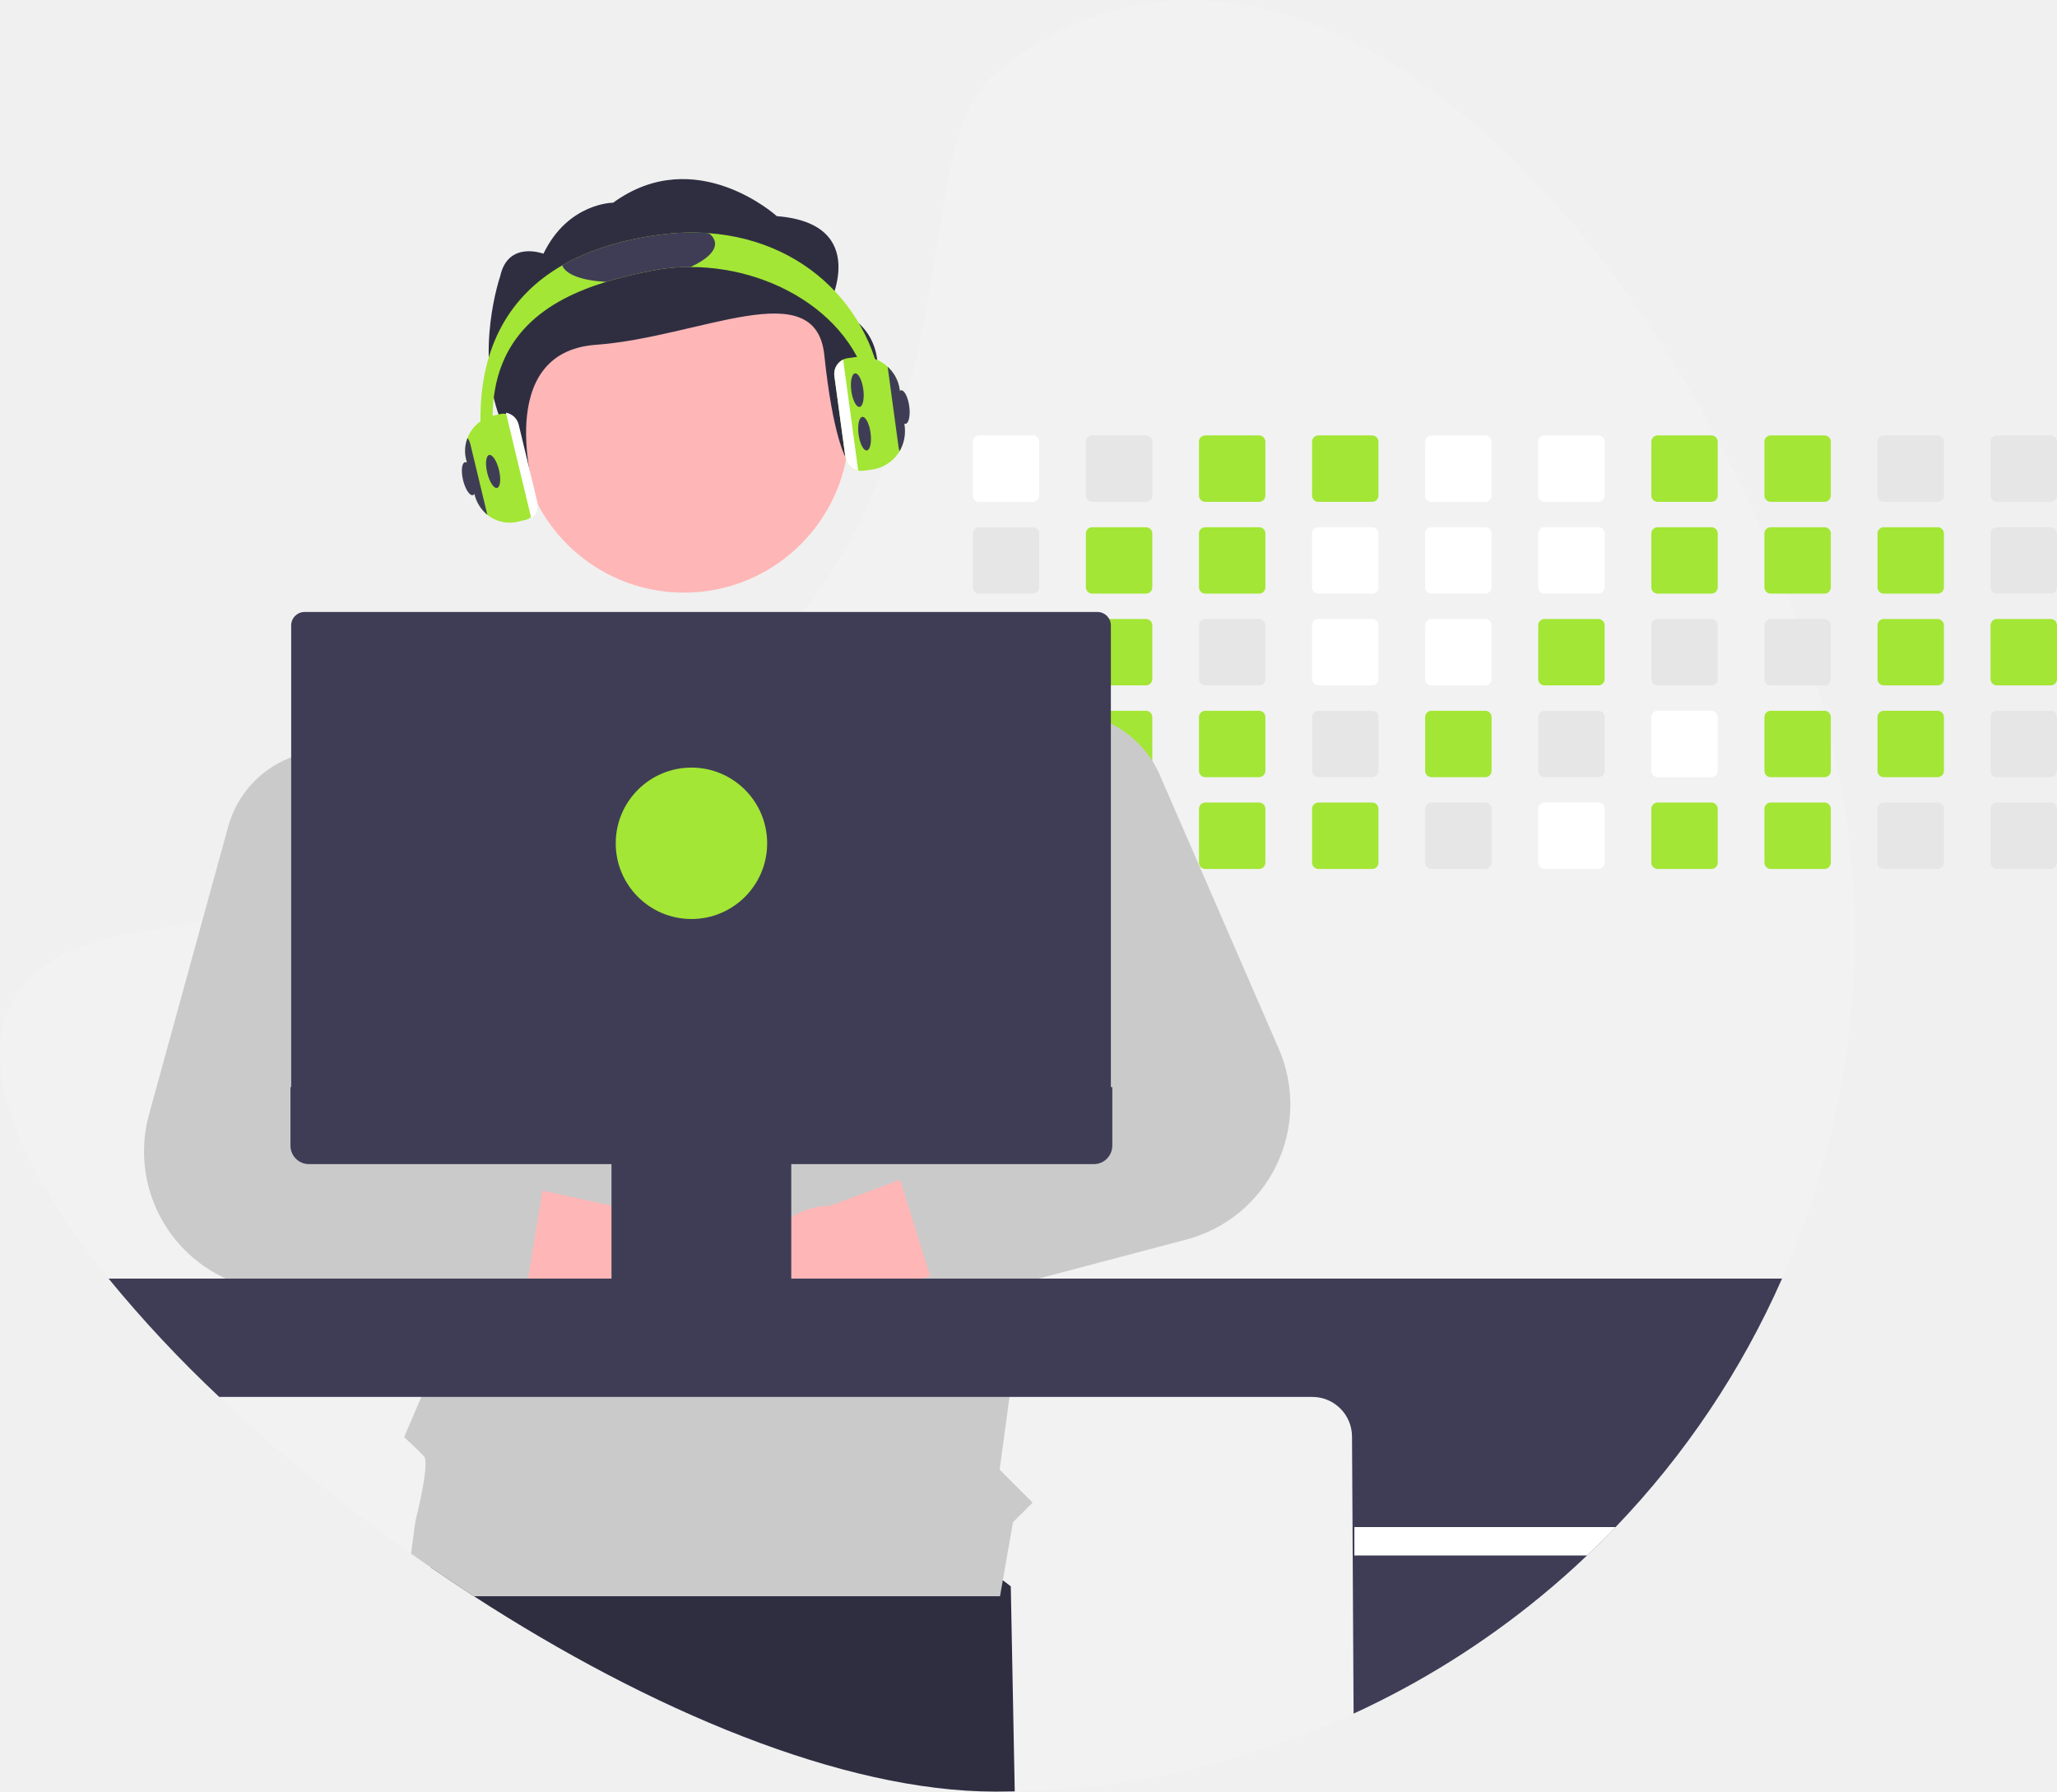
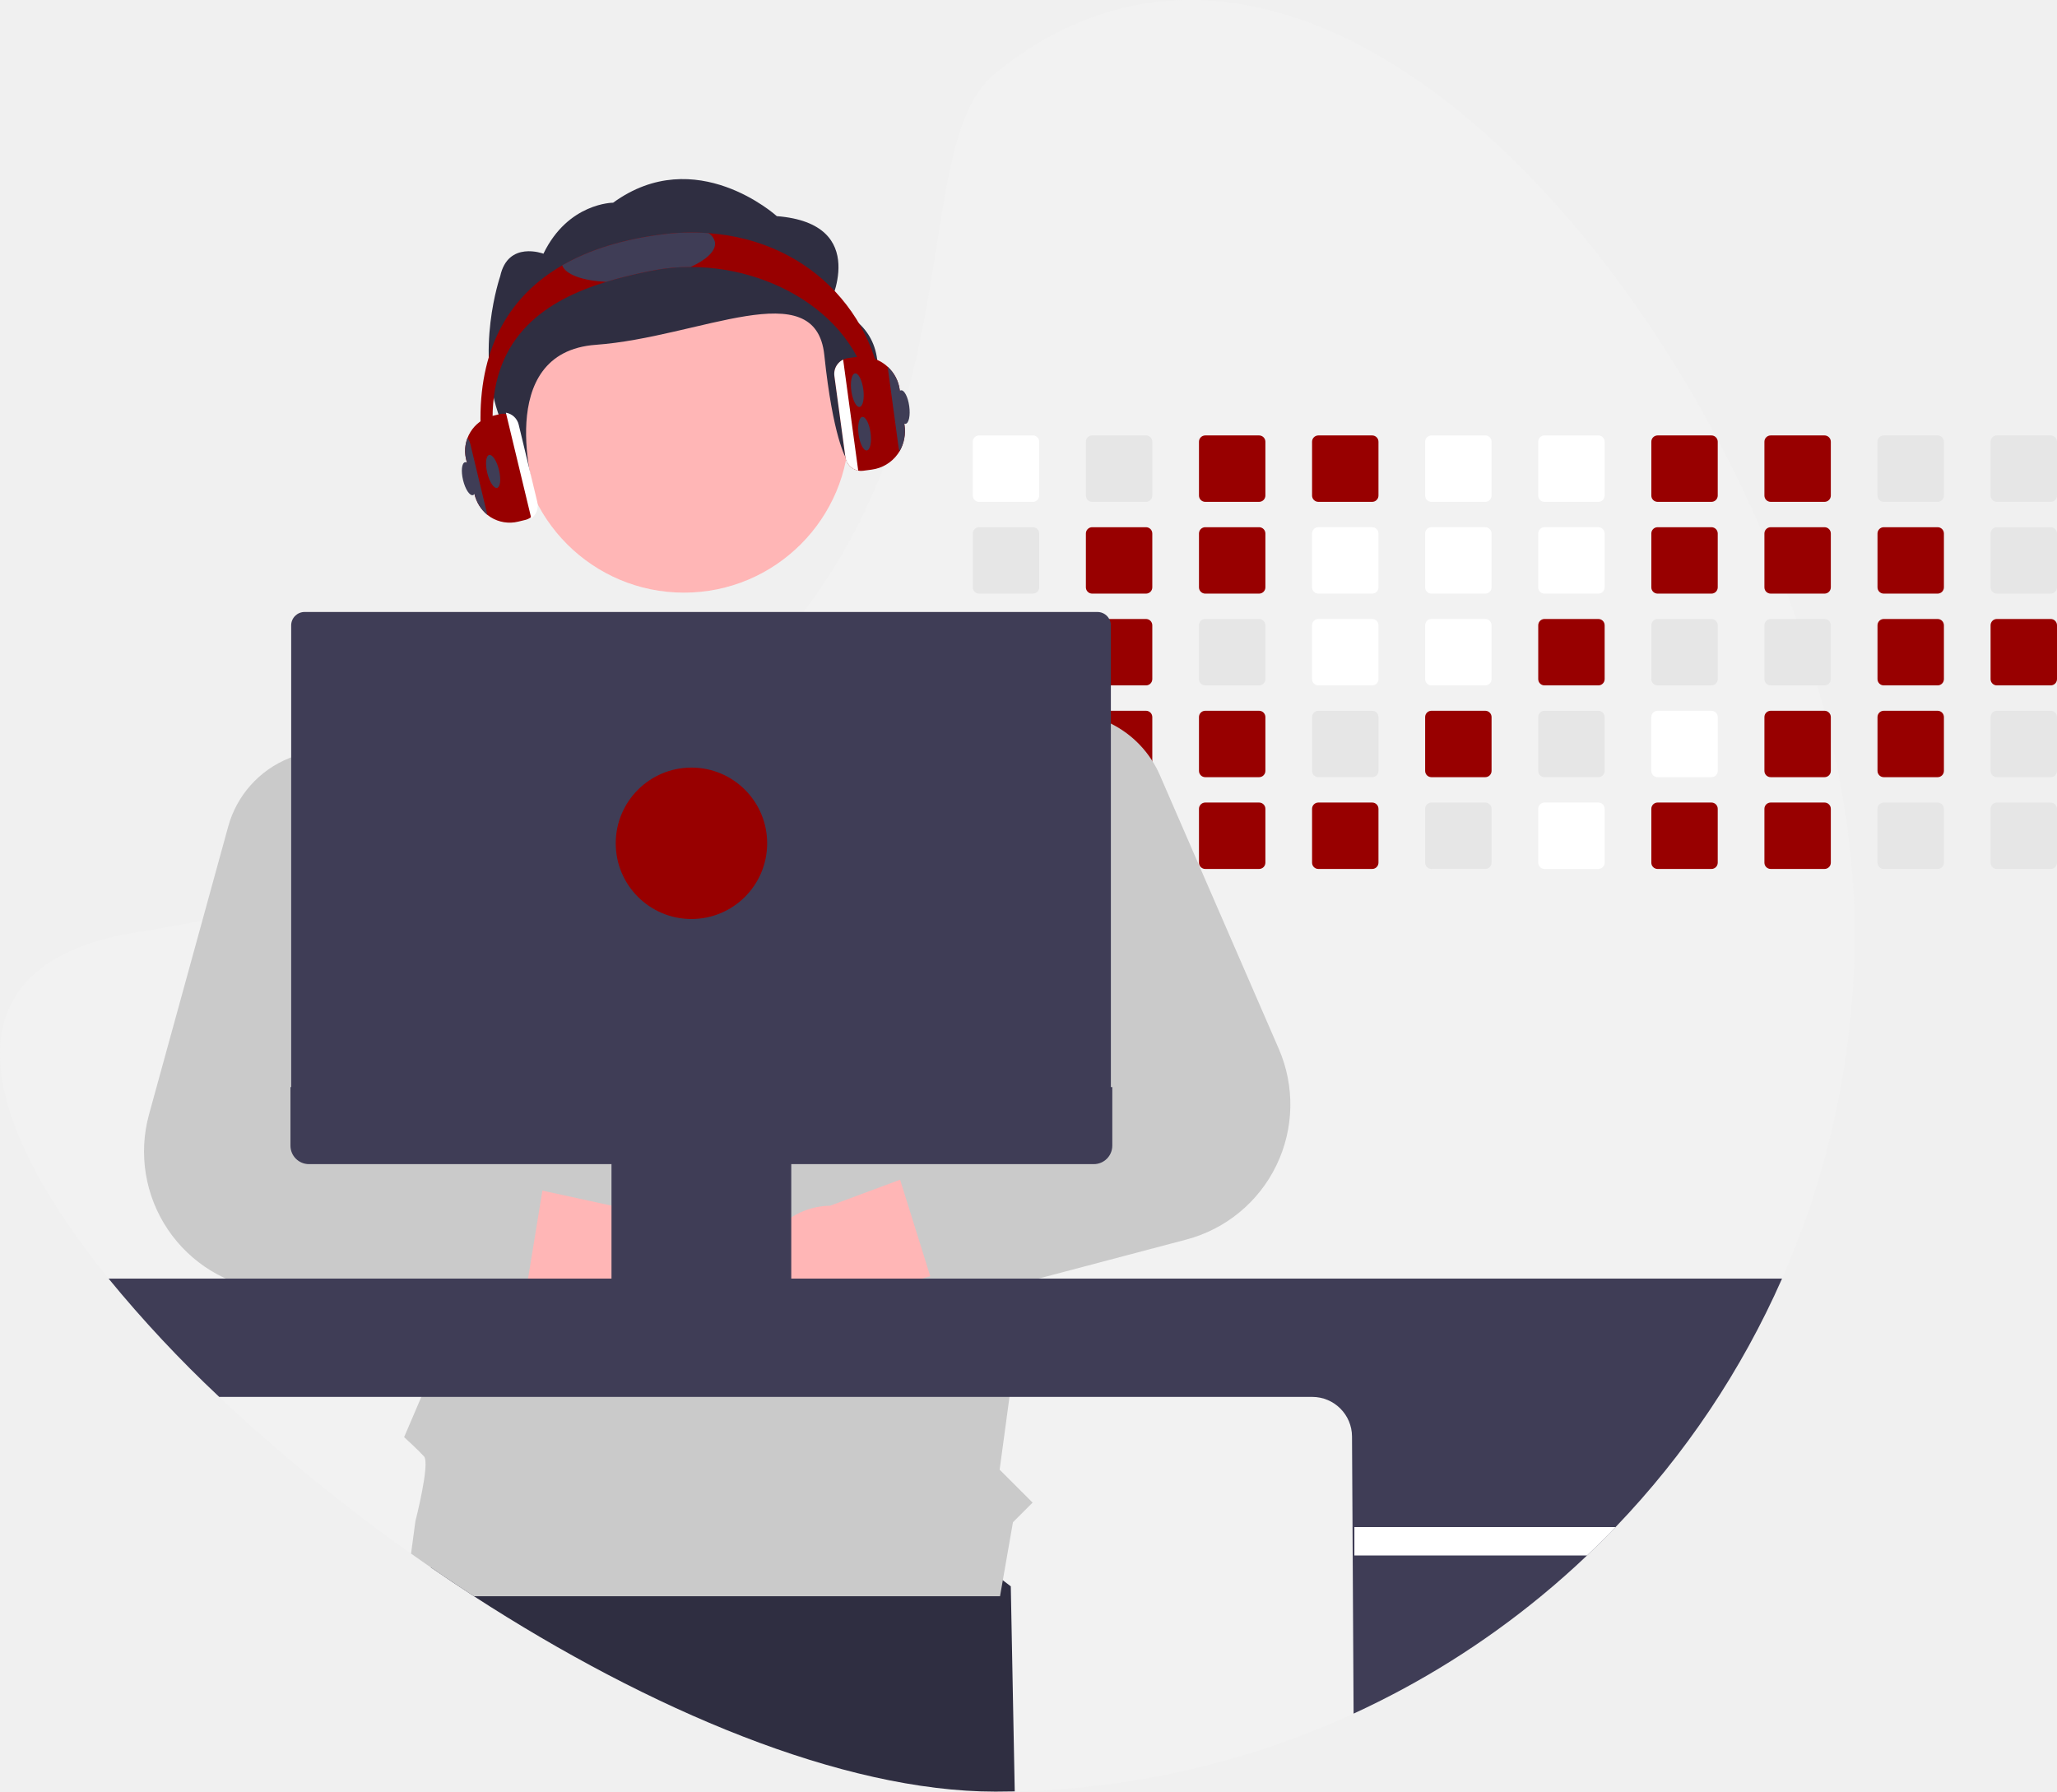
<svg xmlns="http://www.w3.org/2000/svg" id="f1b25b43-9e03-45b3-af71-047f5bd7d8f3" data-name="Layer 1" width="850.538" height="740.83" viewBox="0 0 850.538 740.83">
  <path d="M941.609,465.125a354.21,354.21,0,0,1-98.85,245.9q-5.745,6.015-11.8,11.74-9.225,8.775-19.07,16.87a353.934,353.934,0,0,1-217.58,80.69q-3.975.09-7.98.09c-63.43,0-143.21-33.88-215.61-80.78q-8.985-5.82-17.81-11.91-4.125-2.82-8.21-5.72a730.43,730.43,0,0,1-79.32-64.8,514.116,514.116,0,0,1-45.75-48.92c-55.63-68.62-67.9-130.45,11.41-143.16q14.085-2.25,27.34-4.81,19.2-3.69,36.75-7.97,23.64-5.745,44.42-12.46,6.99-2.25,13.66-4.59c65.74-23.09,109.74-53.2,139.69-85.87q7.62-8.295,14.05-16.79a236.055,236.055,0,0,0,17.83-27.12,254.898,254.898,0,0,0,18.41-41.05l.27-.78c23.83-68.74,16.58-132.5,42.87-153.84,112.38-91.23,252.29,38.69,317.96,191.9q4.965,11.58,9.34,23.3,1.965,5.235,3.79,10.49,4.8,13.695,8.71,27.46,1.5,5.25,2.86,10.49c.97,3.77,1.9,7.53,2.76,11.29C938.139,412.305,941.609,439.455,941.609,465.125Z" transform="translate(-174.731 -79.58524)" fill="#f2f2f2" />
  <path d="M594.309,820.325q-3.975.09-7.98.09c-63.43,0-143.21-33.88-215.61-80.78q-8.985-5.82-17.81-11.91l5.16-31.4,156.21-20.74,78.4,59.95Z" transform="translate(-174.731 -79.58524)" fill="#2f2e41" />
  <path d="M601.829,259.635h-22.26a2.601,2.601,0,0,0-2.6,2.6v22.27a2.593,2.593,0,0,0,2.6,2.59h22.26a2.599,2.599,0,0,0,2.6-2.59v-22.27A2.608,2.608,0,0,0,601.829,259.635Z" transform="translate(-174.731 -79.58524)" fill="#fff" />
  <path d="M601.829,297.585h-22.26a2.601,2.601,0,0,0-2.6,2.6v22.27a2.593,2.593,0,0,0,2.6,2.59h22.26a2.599,2.599,0,0,0,2.6-2.59v-22.27A2.608,2.608,0,0,0,601.829,297.585Z" transform="translate(-174.731 -79.58524)" fill="#e6e6e6" />
  <path d="M601.829,335.535h-22.26a2.601,2.601,0,0,0-2.6,2.6v22.26a2.595,2.595,0,0,0,2.6,2.6h22.26a2.601,2.601,0,0,0,2.6-2.6v-22.26A2.608,2.608,0,0,0,601.829,335.535Z" transform="translate(-174.731 -79.58524)" fill="#e6e6e6" />
  <path d="M604.389,375.625a2.617,2.617,0,0,0-2.56-2.14h-22.26a2.601,2.601,0,0,0-2.6,2.6v22.26a2.595,2.595,0,0,0,2.6,2.6h22.26a2.601,2.601,0,0,0,2.6-2.6v-22.26A2.313,2.313,0,0,0,604.389,375.625Z" transform="translate(-174.731 -79.58524)" fill="#e6e6e6" />
  <path d="M602.839,411.635a2.634,2.634,0,0,0-1.01-.2h-22.26a2.595,2.595,0,0,0-2.6,2.6v22.26a2.588,2.588,0,0,0,2.6,2.6h22.26a2.601,2.601,0,0,0,2.6-2.6v-22.26A2.616,2.616,0,0,0,602.839,411.635Z" transform="translate(-174.731 -79.58524)" fill="#e6e6e6" />
  <path d="M648.589,259.635h-22.26a2.601,2.601,0,0,0-2.6,2.6v22.27a2.593,2.593,0,0,0,2.6,2.59h22.26a2.599,2.599,0,0,0,2.6-2.59v-22.27A2.608,2.608,0,0,0,648.589,259.635Z" transform="translate(-174.731 -79.58524)" fill="#e6e6e6" />
-   <path d="M648.589,297.585h-22.26a2.601,2.601,0,0,0-2.6,2.6v22.27a2.593,2.593,0,0,0,2.6,2.59h22.26a2.599,2.599,0,0,0,2.6-2.59v-22.27A2.608,2.608,0,0,0,648.589,297.585Z" transform="translate(-174.731 -79.58524)" fill="#a3e635" />
-   <path d="M648.589,335.535h-22.26a2.601,2.601,0,0,0-2.6,2.6v22.26a2.595,2.595,0,0,0,2.6,2.6h22.26a2.601,2.601,0,0,0,2.6-2.6v-22.26A2.608,2.608,0,0,0,648.589,335.535Z" transform="translate(-174.731 -79.58524)" fill="#a3e635" />
-   <path d="M648.589,373.485h-22.26a2.593,2.593,0,0,0-2.46,1.78,2.478,2.478,0,0,0-.14.82v22.26a2.595,2.595,0,0,0,2.6,2.6h22.26a2.601,2.601,0,0,0,2.6-2.6v-22.26A2.608,2.608,0,0,0,648.589,373.485Z" transform="translate(-174.731 -79.58524)" fill="#a3e635" />
+   <path d="M648.589,297.585h-22.26a2.601,2.601,0,0,0-2.6,2.6v22.27a2.593,2.593,0,0,0,2.6,2.59h22.26a2.599,2.599,0,0,0,2.6-2.59v-22.27A2.608,2.608,0,0,0,648.589,297.585Z" transform="translate(-174.731 -79.58524)" fill="#980000" />
+   <path d="M648.589,335.535h-22.26a2.601,2.601,0,0,0-2.6,2.6v22.26a2.595,2.595,0,0,0,2.6,2.6h22.26a2.601,2.601,0,0,0,2.6-2.6v-22.26A2.608,2.608,0,0,0,648.589,335.535Z" transform="translate(-174.731 -79.58524)" fill="#980000" />
+   <path d="M648.589,373.485h-22.26a2.593,2.593,0,0,0-2.46,1.78,2.478,2.478,0,0,0-.14.82v22.26a2.595,2.595,0,0,0,2.6,2.6h22.26a2.601,2.601,0,0,0,2.6-2.6v-22.26A2.608,2.608,0,0,0,648.589,373.485Z" transform="translate(-174.731 -79.58524)" fill="#980000" />
  <path d="M648.589,411.435h-22.26a2.595,2.595,0,0,0-2.6,2.6v22.26a2.595,2.595,0,0,0,2.6,2.6h22.26a2.601,2.601,0,0,0,2.6-2.6v-22.26A2.601,2.601,0,0,0,648.589,411.435Z" transform="translate(-174.731 -79.58524)" fill="#e6e6e6" />
-   <path d="M695.349,259.635h-22.26a2.601,2.601,0,0,0-2.6,2.6v22.27a2.593,2.593,0,0,0,2.6,2.59h22.26a2.599,2.599,0,0,0,2.6-2.59v-22.27A2.608,2.608,0,0,0,695.349,259.635Z" transform="translate(-174.731 -79.58524)" fill="#a3e635" />
-   <path d="M695.349,297.585h-22.26a2.601,2.601,0,0,0-2.6,2.6v22.27a2.593,2.593,0,0,0,2.6,2.59h22.26a2.599,2.599,0,0,0,2.6-2.59v-22.27A2.608,2.608,0,0,0,695.349,297.585Z" transform="translate(-174.731 -79.58524)" fill="#a3e635" />
+   <path d="M695.349,259.635h-22.26a2.601,2.601,0,0,0-2.6,2.6v22.27a2.593,2.593,0,0,0,2.6,2.59h22.26a2.599,2.599,0,0,0,2.6-2.59v-22.27A2.608,2.608,0,0,0,695.349,259.635Z" transform="translate(-174.731 -79.58524)" fill="#980000" />
+   <path d="M695.349,297.585h-22.26a2.601,2.601,0,0,0-2.6,2.6v22.27a2.593,2.593,0,0,0,2.6,2.59h22.26a2.599,2.599,0,0,0,2.6-2.59v-22.27A2.608,2.608,0,0,0,695.349,297.585Z" transform="translate(-174.731 -79.58524)" fill="#980000" />
  <path d="M695.349,335.535h-22.26a2.601,2.601,0,0,0-2.6,2.6v22.26a2.595,2.595,0,0,0,2.6,2.6h22.26a2.601,2.601,0,0,0,2.6-2.6v-22.26A2.608,2.608,0,0,0,695.349,335.535Z" transform="translate(-174.731 -79.58524)" fill="#e6e6e6" />
-   <path d="M695.349,373.485h-22.26a2.601,2.601,0,0,0-2.6,2.6v22.26a2.595,2.595,0,0,0,2.6,2.6h22.26a2.601,2.601,0,0,0,2.6-2.6v-22.26A2.608,2.608,0,0,0,695.349,373.485Z" transform="translate(-174.731 -79.58524)" fill="#a3e635" />
-   <path d="M695.349,411.435h-22.26a2.595,2.595,0,0,0-2.6,2.6v22.26a2.595,2.595,0,0,0,2.6,2.6h22.26a2.601,2.601,0,0,0,2.6-2.6v-22.26A2.601,2.601,0,0,0,695.349,411.435Z" transform="translate(-174.731 -79.58524)" fill="#a3e635" />
-   <path d="M742.109,259.635h-22.26a2.601,2.601,0,0,0-2.6,2.6v22.27a2.593,2.593,0,0,0,2.6,2.59h22.26a2.599,2.599,0,0,0,2.6-2.59v-22.27A2.608,2.608,0,0,0,742.109,259.635Z" transform="translate(-174.731 -79.58524)" fill="#a3e635" />
+   <path d="M695.349,373.485h-22.26a2.601,2.601,0,0,0-2.6,2.6v22.26a2.595,2.595,0,0,0,2.6,2.6h22.26a2.601,2.601,0,0,0,2.6-2.6v-22.26A2.608,2.608,0,0,0,695.349,373.485Z" transform="translate(-174.731 -79.58524)" fill="#980000" />
+   <path d="M695.349,411.435h-22.26a2.595,2.595,0,0,0-2.6,2.6v22.26a2.595,2.595,0,0,0,2.6,2.6h22.26a2.601,2.601,0,0,0,2.6-2.6v-22.26A2.601,2.601,0,0,0,695.349,411.435Z" transform="translate(-174.731 -79.58524)" fill="#980000" />
+   <path d="M742.109,259.635h-22.26a2.601,2.601,0,0,0-2.6,2.6v22.27a2.593,2.593,0,0,0,2.6,2.59h22.26a2.599,2.599,0,0,0,2.6-2.59v-22.27A2.608,2.608,0,0,0,742.109,259.635Z" transform="translate(-174.731 -79.58524)" fill="#980000" />
  <path d="M742.109,297.585h-22.26a2.601,2.601,0,0,0-2.6,2.6v22.27a2.593,2.593,0,0,0,2.6,2.59h22.26a2.599,2.599,0,0,0,2.6-2.59v-22.27A2.608,2.608,0,0,0,742.109,297.585Z" transform="translate(-174.731 -79.58524)" fill="#fff" />
  <path d="M742.109,335.535h-22.26a2.601,2.601,0,0,0-2.6,2.6v22.26a2.595,2.595,0,0,0,2.6,2.6h22.26a2.601,2.601,0,0,0,2.6-2.6v-22.26A2.608,2.608,0,0,0,742.109,335.535Z" transform="translate(-174.731 -79.58524)" fill="#fff" />
  <path d="M742.109,373.485h-22.26a2.601,2.601,0,0,0-2.6,2.6v22.26a2.595,2.595,0,0,0,2.6,2.6h22.26a2.601,2.601,0,0,0,2.6-2.6v-22.26A2.608,2.608,0,0,0,742.109,373.485Z" transform="translate(-174.731 -79.58524)" fill="#e6e6e6" />
-   <path d="M742.109,411.435h-22.26a2.595,2.595,0,0,0-2.6,2.6v22.26a2.595,2.595,0,0,0,2.6,2.6h22.26a2.601,2.601,0,0,0,2.6-2.6v-22.26A2.601,2.601,0,0,0,742.109,411.435Z" transform="translate(-174.731 -79.58524)" fill="#a3e635" />
+   <path d="M742.109,411.435h-22.26a2.595,2.595,0,0,0-2.6,2.6v22.26a2.595,2.595,0,0,0,2.6,2.6h22.26a2.601,2.601,0,0,0,2.6-2.6v-22.26A2.601,2.601,0,0,0,742.109,411.435Z" transform="translate(-174.731 -79.58524)" fill="#980000" />
  <path d="M788.869,259.635h-22.27a2.599,2.599,0,0,0-2.59,2.6v22.27a2.591,2.591,0,0,0,2.59,2.59h22.27a2.599,2.599,0,0,0,2.6-2.59v-22.27A2.608,2.608,0,0,0,788.869,259.635Z" transform="translate(-174.731 -79.58524)" fill="#fff" />
  <path d="M788.869,297.585h-22.27a2.599,2.599,0,0,0-2.59,2.6v22.27a2.59,2.59,0,0,0,2.59,2.59h22.27a2.599,2.599,0,0,0,2.6-2.59v-22.27A2.608,2.608,0,0,0,788.869,297.585Z" transform="translate(-174.731 -79.58524)" fill="#fff" />
  <path d="M788.869,335.535h-22.27a2.599,2.599,0,0,0-2.59,2.6v22.26a2.593,2.593,0,0,0,2.59,2.6h22.27a2.601,2.601,0,0,0,2.6-2.6v-22.26A2.608,2.608,0,0,0,788.869,335.535Z" transform="translate(-174.731 -79.58524)" fill="#fff" />
-   <path d="M788.869,373.485h-22.27a2.599,2.599,0,0,0-2.59,2.6v22.26a2.593,2.593,0,0,0,2.59,2.6h22.27a2.601,2.601,0,0,0,2.6-2.6v-22.26A2.608,2.608,0,0,0,788.869,373.485Z" transform="translate(-174.731 -79.58524)" fill="#a3e635" />
+   <path d="M788.869,373.485h-22.27a2.599,2.599,0,0,0-2.59,2.6v22.26a2.593,2.593,0,0,0,2.59,2.6h22.27a2.601,2.601,0,0,0,2.6-2.6v-22.26A2.608,2.608,0,0,0,788.869,373.485Z" transform="translate(-174.731 -79.58524)" fill="#980000" />
  <path d="M788.869,411.435h-22.27a2.593,2.593,0,0,0-2.59,2.6v22.26a2.593,2.593,0,0,0,2.59,2.6h22.27a2.601,2.601,0,0,0,2.6-2.6v-22.26A2.601,2.601,0,0,0,788.869,411.435Z" transform="translate(-174.731 -79.58524)" fill="#e6e6e6" />
  <path d="M835.629,259.635h-22.27a2.599,2.599,0,0,0-2.59,2.6v22.27a2.591,2.591,0,0,0,2.59,2.59h22.27a2.599,2.599,0,0,0,2.6-2.59v-22.27A2.608,2.608,0,0,0,835.629,259.635Z" transform="translate(-174.731 -79.58524)" fill="#fff" />
  <path d="M835.629,297.585h-22.27a2.599,2.599,0,0,0-2.59,2.6v22.27a2.59,2.59,0,0,0,2.59,2.59h22.27a2.599,2.599,0,0,0,2.6-2.59v-22.27A2.608,2.608,0,0,0,835.629,297.585Z" transform="translate(-174.731 -79.58524)" fill="#fff" />
-   <path d="M835.629,335.535h-22.27a2.599,2.599,0,0,0-2.59,2.6v22.26a2.593,2.593,0,0,0,2.59,2.6h22.27a2.601,2.601,0,0,0,2.6-2.6v-22.26A2.608,2.608,0,0,0,835.629,335.535Z" transform="translate(-174.731 -79.58524)" fill="#a3e635" />
+   <path d="M835.629,335.535h-22.27a2.599,2.599,0,0,0-2.59,2.6v22.26a2.593,2.593,0,0,0,2.59,2.6h22.27a2.601,2.601,0,0,0,2.6-2.6v-22.26A2.608,2.608,0,0,0,835.629,335.535Z" transform="translate(-174.731 -79.58524)" fill="#980000" />
  <path d="M835.629,373.485h-22.27a2.599,2.599,0,0,0-2.59,2.6v22.26a2.593,2.593,0,0,0,2.59,2.6h22.27a2.601,2.601,0,0,0,2.6-2.6v-22.26A2.608,2.608,0,0,0,835.629,373.485Z" transform="translate(-174.731 -79.58524)" fill="#e6e6e6" />
  <path d="M835.629,411.435h-22.27a2.593,2.593,0,0,0-2.59,2.6v22.26a2.593,2.593,0,0,0,2.59,2.6h22.27a2.601,2.601,0,0,0,2.6-2.6v-22.26A2.601,2.601,0,0,0,835.629,411.435Z" transform="translate(-174.731 -79.58524)" fill="#fff" />
-   <path d="M882.389,259.635h-22.27a2.599,2.599,0,0,0-2.59,2.6v22.27a2.591,2.591,0,0,0,2.59,2.59h22.27a2.599,2.599,0,0,0,2.6-2.59v-22.27A2.608,2.608,0,0,0,882.389,259.635Z" transform="translate(-174.731 -79.58524)" fill="#a3e635" />
-   <path d="M882.389,297.585h-22.27a2.599,2.599,0,0,0-2.59,2.6v22.27a2.59,2.59,0,0,0,2.59,2.59h22.27a2.599,2.599,0,0,0,2.6-2.59v-22.27A2.608,2.608,0,0,0,882.389,297.585Z" transform="translate(-174.731 -79.58524)" fill="#a3e635" />
+   <path d="M882.389,259.635h-22.27a2.599,2.599,0,0,0-2.59,2.6v22.27a2.591,2.591,0,0,0,2.59,2.59h22.27a2.599,2.599,0,0,0,2.6-2.59v-22.27A2.608,2.608,0,0,0,882.389,259.635Z" transform="translate(-174.731 -79.58524)" fill="#980000" />
+   <path d="M882.389,297.585h-22.27a2.599,2.599,0,0,0-2.59,2.6v22.27a2.59,2.59,0,0,0,2.59,2.59h22.27a2.599,2.599,0,0,0,2.6-2.59v-22.27A2.608,2.608,0,0,0,882.389,297.585Z" transform="translate(-174.731 -79.58524)" fill="#980000" />
  <path d="M882.389,335.535h-22.27a2.599,2.599,0,0,0-2.59,2.6v22.26a2.593,2.593,0,0,0,2.59,2.6h22.27a2.601,2.601,0,0,0,2.6-2.6v-22.26A2.608,2.608,0,0,0,882.389,335.535Z" transform="translate(-174.731 -79.58524)" fill="#e6e6e6" />
  <path d="M882.389,373.485h-22.27a2.599,2.599,0,0,0-2.59,2.6v22.26a2.593,2.593,0,0,0,2.59,2.6h22.27a2.601,2.601,0,0,0,2.6-2.6v-22.26A2.608,2.608,0,0,0,882.389,373.485Z" transform="translate(-174.731 -79.58524)" fill="#fff" />
-   <path d="M882.389,411.435h-22.27a2.593,2.593,0,0,0-2.59,2.6v22.26a2.593,2.593,0,0,0,2.59,2.6h22.27a2.601,2.601,0,0,0,2.6-2.6v-22.26A2.601,2.601,0,0,0,882.389,411.435Z" transform="translate(-174.731 -79.58524)" fill="#a3e635" />
-   <path d="M929.149,259.635h-22.27a2.599,2.599,0,0,0-2.59,2.6v22.27a2.591,2.591,0,0,0,2.59,2.59h22.27a2.599,2.599,0,0,0,2.6-2.59v-22.27A2.608,2.608,0,0,0,929.149,259.635Z" transform="translate(-174.731 -79.58524)" fill="#a3e635" />
-   <path d="M929.149,297.585h-22.27a2.599,2.599,0,0,0-2.59,2.6v22.27a2.59,2.59,0,0,0,2.59,2.59h22.27a2.599,2.599,0,0,0,2.6-2.59v-22.27A2.608,2.608,0,0,0,929.149,297.585Z" transform="translate(-174.731 -79.58524)" fill="#a3e635" />
+   <path d="M882.389,411.435h-22.27a2.593,2.593,0,0,0-2.59,2.6v22.26a2.593,2.593,0,0,0,2.59,2.6h22.27a2.601,2.601,0,0,0,2.6-2.6v-22.26A2.601,2.601,0,0,0,882.389,411.435Z" transform="translate(-174.731 -79.58524)" fill="#980000" />
+   <path d="M929.149,259.635h-22.27a2.599,2.599,0,0,0-2.59,2.6v22.27a2.591,2.591,0,0,0,2.59,2.59h22.27a2.599,2.599,0,0,0,2.6-2.59v-22.27A2.608,2.608,0,0,0,929.149,259.635Z" transform="translate(-174.731 -79.58524)" fill="#980000" />
+   <path d="M929.149,297.585h-22.27a2.599,2.599,0,0,0-2.59,2.6v22.27a2.59,2.59,0,0,0,2.59,2.59h22.27a2.599,2.599,0,0,0,2.6-2.59v-22.27A2.608,2.608,0,0,0,929.149,297.585Z" transform="translate(-174.731 -79.58524)" fill="#980000" />
  <path d="M929.149,335.535h-22.27a2.599,2.599,0,0,0-2.59,2.6v22.26a2.593,2.593,0,0,0,2.59,2.6h22.27a2.601,2.601,0,0,0,2.6-2.6v-22.26A2.608,2.608,0,0,0,929.149,335.535Z" transform="translate(-174.731 -79.58524)" fill="#e6e6e6" />
-   <path d="M929.149,373.485h-22.27a2.599,2.599,0,0,0-2.59,2.6v22.26a2.593,2.593,0,0,0,2.59,2.6h22.27a2.601,2.601,0,0,0,2.6-2.6v-22.26A2.608,2.608,0,0,0,929.149,373.485Z" transform="translate(-174.731 -79.58524)" fill="#a3e635" />
-   <path d="M929.149,411.435h-22.27a2.593,2.593,0,0,0-2.59,2.6v22.26a2.593,2.593,0,0,0,2.59,2.6h22.27a2.601,2.601,0,0,0,2.6-2.6v-22.26A2.601,2.601,0,0,0,929.149,411.435Z" transform="translate(-174.731 -79.58524)" fill="#a3e635" />
+   <path d="M929.149,373.485h-22.27a2.599,2.599,0,0,0-2.59,2.6v22.26a2.593,2.593,0,0,0,2.59,2.6h22.27a2.601,2.601,0,0,0,2.6-2.6v-22.26A2.608,2.608,0,0,0,929.149,373.485Z" transform="translate(-174.731 -79.58524)" fill="#980000" />
+   <path d="M929.149,411.435h-22.27a2.593,2.593,0,0,0-2.59,2.6v22.26a2.593,2.593,0,0,0,2.59,2.6h22.27a2.601,2.601,0,0,0,2.6-2.6v-22.26A2.601,2.601,0,0,0,929.149,411.435Z" transform="translate(-174.731 -79.58524)" fill="#980000" />
  <path d="M975.909,259.635h-22.27a2.599,2.599,0,0,0-2.59,2.6v22.27a2.591,2.591,0,0,0,2.59,2.59h22.27a2.599,2.599,0,0,0,2.6-2.59v-22.27A2.608,2.608,0,0,0,975.909,259.635Z" transform="translate(-174.731 -79.58524)" fill="#e6e6e6" />
-   <path d="M975.909,297.585h-22.27a2.599,2.599,0,0,0-2.59,2.6v22.27a2.59,2.59,0,0,0,2.59,2.59h22.27a2.599,2.599,0,0,0,2.6-2.59v-22.27A2.608,2.608,0,0,0,975.909,297.585Z" transform="translate(-174.731 -79.58524)" fill="#a3e635" />
-   <path d="M975.909,335.535h-22.27a2.599,2.599,0,0,0-2.59,2.6v22.26a2.593,2.593,0,0,0,2.59,2.6h22.27a2.601,2.601,0,0,0,2.6-2.6v-22.26A2.608,2.608,0,0,0,975.909,335.535Z" transform="translate(-174.731 -79.58524)" fill="#a3e635" />
-   <path d="M975.909,373.485h-22.27a2.599,2.599,0,0,0-2.59,2.6v22.26a2.593,2.593,0,0,0,2.59,2.6h22.27a2.601,2.601,0,0,0,2.6-2.6v-22.26A2.608,2.608,0,0,0,975.909,373.485Z" transform="translate(-174.731 -79.58524)" fill="#a3e635" />
+   <path d="M975.909,297.585h-22.27a2.599,2.599,0,0,0-2.59,2.6v22.27a2.59,2.59,0,0,0,2.59,2.59h22.27a2.599,2.599,0,0,0,2.6-2.59v-22.27A2.608,2.608,0,0,0,975.909,297.585Z" transform="translate(-174.731 -79.58524)" fill="#980000" />
+   <path d="M975.909,335.535h-22.27a2.599,2.599,0,0,0-2.59,2.6v22.26a2.593,2.593,0,0,0,2.59,2.6h22.27a2.601,2.601,0,0,0,2.6-2.6v-22.26A2.608,2.608,0,0,0,975.909,335.535Z" transform="translate(-174.731 -79.58524)" fill="#980000" />
+   <path d="M975.909,373.485h-22.27a2.599,2.599,0,0,0-2.59,2.6v22.26a2.593,2.593,0,0,0,2.59,2.6h22.27a2.601,2.601,0,0,0,2.6-2.6v-22.26A2.608,2.608,0,0,0,975.909,373.485Z" transform="translate(-174.731 -79.58524)" fill="#980000" />
  <path d="M975.909,411.435h-22.27a2.593,2.593,0,0,0-2.59,2.6v22.26a2.593,2.593,0,0,0,2.59,2.6h22.27a2.601,2.601,0,0,0,2.6-2.6v-22.26A2.601,2.601,0,0,0,975.909,411.435Z" transform="translate(-174.731 -79.58524)" fill="#e6e6e6" />
  <path d="M1022.669,259.635h-22.27a2.599,2.599,0,0,0-2.59,2.6v22.27a2.591,2.591,0,0,0,2.59,2.59h22.27a2.599,2.599,0,0,0,2.6-2.59v-22.27A2.608,2.608,0,0,0,1022.669,259.635Z" transform="translate(-174.731 -79.58524)" fill="#e6e6e6" />
  <path d="M1022.669,297.585h-22.27a2.599,2.599,0,0,0-2.59,2.6v22.27a2.591,2.591,0,0,0,2.59,2.59h22.27a2.599,2.599,0,0,0,2.6-2.59v-22.27A2.608,2.608,0,0,0,1022.669,297.585Z" transform="translate(-174.731 -79.58524)" fill="#e6e6e6" />
-   <path d="M1022.669,335.535h-22.27a2.599,2.599,0,0,0-2.59,2.6v22.26a2.593,2.593,0,0,0,2.59,2.6h22.27a2.601,2.601,0,0,0,2.6-2.6v-22.26A2.608,2.608,0,0,0,1022.669,335.535Z" transform="translate(-174.731 -79.58524)" fill="#a3e635" />
+   <path d="M1022.669,335.535h-22.27a2.599,2.599,0,0,0-2.59,2.6v22.26a2.593,2.593,0,0,0,2.59,2.6h22.27a2.601,2.601,0,0,0,2.6-2.6v-22.26A2.608,2.608,0,0,0,1022.669,335.535Z" transform="translate(-174.731 -79.58524)" fill="#980000" />
  <path d="M1022.669,373.485h-22.27a2.599,2.599,0,0,0-2.59,2.6v22.26a2.593,2.593,0,0,0,2.59,2.6h22.27a2.601,2.601,0,0,0,2.6-2.6v-22.26A2.608,2.608,0,0,0,1022.669,373.485Z" transform="translate(-174.731 -79.58524)" fill="#e6e6e6" />
  <path d="M1022.669,411.435h-22.27a2.593,2.593,0,0,0-2.59,2.6v22.26a2.593,2.593,0,0,0,2.59,2.6h22.27a2.601,2.601,0,0,0,2.6-2.6v-22.26A2.601,2.601,0,0,0,1022.669,411.435Z" transform="translate(-174.731 -79.58524)" fill="#e6e6e6" />
  <polygon points="336.095 660.051 335.475 660.051 336.005 659.981 336.095 660.051" fill="#2f2e41" />
  <circle id="b6132315-04e2-4cdb-a713-107c9cd58b0b" data-name="ab6171fa-7d69-4734-b81c-8dff60f9761b" cx="282.814" cy="176.733" r="68.322" fill="#ffb6b6" />
  <path id="f4304bdd-ba2d-4fff-b404-410205410c5d" data-name="bf427902-b9bf-4946-b5d7-5c1c7e04535e" d="M517.377,206.226s17.869-34.161-21.444-37.266c0,0-33.515-30.402-67.676-5.558,0,0-18.633,0-28.823,21.086,0,0-14.655-5.558-17.876,9.317,0,0-10.723,31.055,0,59.005,10.723,27.95,14.285,31.055,14.285,31.055s-17.621-58.598,25.27-61.704,90.887-29.909,94.461,4.251,8.953,42.578,8.953,42.578S558.479,220.201,517.377,206.226Z" transform="translate(-174.731 -79.58524)" fill="#2f2e41" />
  <path d="M634.279,424.695l-.22,1.16-2.47,13.04-17.07,90.2-1.01,5.31-2.12,11.23-2.9,15.32-6.43,33.95-1.84,9.73-.69,3.65-.24,1.28-1.91,10.07-.58,3.04-4.66,34.53-4.07,30.09,13.62,13.62-8.12,8.12-5.33,30.53.01.07H370.719q-13.2-8.55-26.02-17.63l1.79-13.4s6.16-23.93,3.57-26.79c-2.58-2.86-8.24-7.97-8.24-7.97l7.13-16.64.99-2.31-1.66-34.43-.04-.83-.55-11.35-.07-1.46-.11-2.19-2.11-43.68-.04-.72-.64-13.24-.6-12.59-.26-5.31-2.57-53.13-1.74-36.08-1.52-31.41,6.11-2.07,65.35-22.21,27.07-35.19,56.34.42,27.58.21,46.02,42.68,10.47,5,.08.04,7.51,3.59,19.04,9.09,20.13,9.62,10.33,4.93Z" transform="translate(-174.731 -79.58524)" fill="#cacaca" />
  <path d="M443.84,637.136a30.286,30.286,0,0,1-40.664-22.43L296.617,599.588l37.043-41.902,95.511,20.78a30.45,30.45,0,0,1,14.669,58.67Z" transform="translate(-174.731 -79.58524)" fill="#ffb6b6" />
  <path d="M396.329,560.955a13.522,13.522,0,0,0-7.89-4.87l-43.72-9.09-4.49-.93a18.933,18.933,0,0,1-12.53-9.07,19.161,19.161,0,0,1-2.45-7.9,18.895,18.895,0,0,1,.89-7.48l15.15-45.65,9.83-29.62a41.792,41.792,0,0,0,2.09-11.05,43.349,43.349,0,0,0-9.07-28.89,42.693,42.693,0,0,0-49.01-13.64c-.25.09-.51.19-.76.29a42.583,42.583,0,0,0-25.31,28.41l-10.68,38.85-22.03,80.09a57.766,57.766,0,0,0,48.96,72.68l62.97,7.38,29.14,3.42a13.497,13.497,0,0,0,14.84-10.73,4.895,4.895,0,0,0,.11-.55l.7-4.32,5.93-36.38.06-.37A13.475,13.475,0,0,0,396.329,560.955Z" transform="translate(-174.731 -79.58524)" fill="#cacaca" />
  <path d="M511.714,638.302a30.286,30.286,0,0,0,37.094-27.94l103.362-29.994L609.588,544.109l-91.626,34.041a30.45,30.45,0,0,0-6.249,60.152Z" transform="translate(-174.731 -79.58524)" fill="#ffb6b6" />
  <path d="M703.489,513.275,654.329,400.135a42.819,42.819,0,0,0-20.27-21.35,43.356,43.356,0,0,0-8.78-3.2c-.47-.12-.94-.23-1.41-.32a42.132,42.132,0,0,0-19.48.36,42.814,42.814,0,0,0-27.34,21.73,1.004,1.004,0,0,0-.08.14,43.1,43.1,0,0,0-.37,38.85l.61,1.22,34.74,69.77a18.9,18.9,0,0,1-10.5,26.19l-2.44.88-43.88,15.85a13.497,13.497,0,0,0-8.33,16.79l.11.35,12.3,39.36c.06.18.12.36.19.54a7.054,7.054,0,0,0,.4.99,13.482,13.482,0,0,0,15.81,7.53l23.68-6.25,4.83-1.28,61.15-16.15a57.76,57.76,0,0,0,38.22-78.86Z" transform="translate(-174.731 -79.58524)" fill="#cacaca" />
  <path d="M219.629,608.285a514.116,514.116,0,0,0,45.75,48.92h451.97a16.446,16.446,0,0,1,16.42,16.43l.65,114.53a355.43,355.43,0,0,0,77.47-48.53q9.84-8.085,19.07-16.87,6.045-5.73,11.8-11.74a355.629,355.629,0,0,0,68.82-102.74Z" transform="translate(-174.731 -79.58524)" fill="#3f3d56" />
  <path d="M842.759,711.025q-5.745,6.015-11.8,11.74H734.749v-11.74Z" transform="translate(-174.731 -79.58524)" fill="#fff" />
  <path d="M633.379,335.535a5.538,5.538,0,0,0-4.87-2.9H300.669a5.555,5.555,0,0,0-5.54,5.55v196.22H634.059V338.185A5.385,5.385,0,0,0,633.379,335.535Z" transform="translate(-174.731 -79.58524)" fill="#3f3d56" />
  <path d="M294.832,529.092V553.306a7.644,7.644,0,0,0,7.644,7.644H427.573v47.787h-1.662a.993.993,0,0,0-.993.993v3.324a.993.993,0,0,0,.993.993h77.658a.993.993,0,0,0,.993-.993v-3.324a.993.993,0,0,0-.993-.993h-1.662V560.95H627.004a7.644,7.644,0,0,0,7.644-7.644V529.092Z" transform="translate(-174.731 -79.58524)" fill="#3f3d56" />
-   <circle cx="285.903" cy="348.704" r="31.306" fill="#a3e635" />
-   <path d="M540.399,252.585h-5c0-37.8-37.41-62.57-75.15-62.59a82.382,82.382,0,0,0-16.35,1.59c-6.06,1.21-12.35,2.66-18.53,4.55-24.37,7.47-46.97,21.91-46.97,56.45a78.591,78.591,0,0,0,2.54,19.88l-4.84,1.26a83.876,83.876,0,0,1-2.7-21.14c0-30.18,12.39-50.91,33.79-63.27,11.25-6.5,24.98-10.69,40.71-12.73a97.131,97.131,0,0,1,19.75-.6C511.049,179.105,540.399,212.385,540.399,252.585Z" transform="translate(-174.731 -79.58524)" fill="#a3e635" />
-   <path d="M548.729,255.355l-1.97-14.56a15.71,15.71,0,0,0-5-9.56,15.816,15.816,0,0,0-13.25-4l-3.13.43a6.524,6.524,0,0,0-4.35,2.53,6.548,6.548,0,0,0-1.29,4.87l4.55,33.54a6.577,6.577,0,0,0,5.3,5.57,6.154,6.154,0,0,0,1.22.12,6.499,6.499,0,0,0,.88-.06l3.5-.47a15.791,15.791,0,0,0,10.74-6.43c.27-.38.53-.77.77-1.17A16.748,16.748,0,0,0,548.729,255.355Z" transform="translate(-174.731 -79.58524)" fill="#a3e635" />
+   <circle cx="285.903" cy="348.704" r="31.306" fill="#980000" />
+   <path d="M540.399,252.585h-5c0-37.8-37.41-62.57-75.15-62.59a82.382,82.382,0,0,0-16.35,1.59c-6.06,1.21-12.35,2.66-18.53,4.55-24.37,7.47-46.97,21.91-46.97,56.45a78.591,78.591,0,0,0,2.54,19.88l-4.84,1.26a83.876,83.876,0,0,1-2.7-21.14c0-30.18,12.39-50.91,33.79-63.27,11.25-6.5,24.98-10.69,40.71-12.73a97.131,97.131,0,0,1,19.75-.6C511.049,179.105,540.399,212.385,540.399,252.585Z" transform="translate(-174.731 -79.58524)" fill="#980000" />
+   <path d="M548.729,255.355l-1.97-14.56a15.71,15.71,0,0,0-5-9.56,15.816,15.816,0,0,0-13.25-4l-3.13.43a6.524,6.524,0,0,0-4.35,2.53,6.548,6.548,0,0,0-1.29,4.87l4.55,33.54a6.577,6.577,0,0,0,5.3,5.57,6.154,6.154,0,0,0,1.22.12,6.499,6.499,0,0,0,.88-.06l3.5-.47a15.791,15.791,0,0,0,10.74-6.43c.27-.38.53-.77.77-1.17A16.748,16.748,0,0,0,548.729,255.355Z" transform="translate(-174.731 -79.58524)" fill="#980000" />
  <path d="M523.359,228.275a6.432,6.432,0,0,0-2.33,1.92,6.548,6.548,0,0,0-1.29,4.87l4.55,33.54a6.577,6.577,0,0,0,5.3,5.57Z" transform="translate(-174.731 -79.58524)" fill="#fff" />
  <path d="M548.729,255.355l-1.97-14.56a15.71,15.71,0,0,0-5-9.56l4.53,33.37a6.176,6.176,0,0,0,.41,1.56A16.748,16.748,0,0,0,548.729,255.355Z" transform="translate(-174.731 -79.58524)" fill="#3f3d56" />
  <ellipse cx="532.218" cy="258.909" rx="2.5" ry="7" transform="translate(-204.7047 -5.69071) rotate(-7.72549)" fill="#3f3d56" />
  <ellipse cx="529.218" cy="240.909" rx="2.5" ry="7" transform="translate(-202.3122 -6.25736) rotate(-7.72549)" fill="#3f3d56" />
  <ellipse cx="548.218" cy="247.909" rx="2.5" ry="7" transform="translate(-203.0808 -3.63971) rotate(-7.72549)" fill="#3f3d56" />
  <path d="M460.249,189.995a82.382,82.382,0,0,0-16.35,1.59c-6.06,1.21-12.35,2.66-18.53,4.55-9.65-.47-16.75-2.97-18.18-6.82,11.25-6.5,24.98-10.69,40.71-12.73a97.131,97.131,0,0,1,19.75-.6,5.727,5.727,0,0,1,2.72,3.82C470.839,183.285,466.869,186.985,460.249,189.995Z" transform="translate(-174.731 -79.58524)" fill="#3f3d56" />
-   <path d="M396.409,287.285l-7.7-32.01a6.024,6.024,0,0,0-4.88-4.55,6.733,6.733,0,0,0-1-.08,6.026,6.026,0,0,0-1.4.17l-2.98.72a14.904,14.904,0,0,0-10.99,17.96l3.45,14.36a15.845,15.845,0,0,0,5.34,8.62,14.045,14.045,0,0,0,1.36.97,14.809,14.809,0,0,0,11.37,1.84l2.97-.72a5.84,5.84,0,0,0,2.17-1.01A5.993,5.993,0,0,0,396.409,287.285Z" transform="translate(-174.731 -79.58524)" fill="#a3e635" />
+   <path d="M396.409,287.285l-7.7-32.01a6.024,6.024,0,0,0-4.88-4.55,6.733,6.733,0,0,0-1-.08,6.026,6.026,0,0,0-1.4.17l-2.98.72a14.904,14.904,0,0,0-10.99,17.96l3.45,14.36a15.845,15.845,0,0,0,5.34,8.62,14.045,14.045,0,0,0,1.36.97,14.809,14.809,0,0,0,11.37,1.84l2.97-.72a5.84,5.84,0,0,0,2.17-1.01A5.993,5.993,0,0,0,396.409,287.285Z" transform="translate(-174.731 -79.58524)" fill="#980000" />
  <ellipse cx="378.629" cy="274.523" rx="2.5" ry="7" transform="translate(-228.4506 16.61926) rotate(-13.53051)" fill="#3f3d56" />
  <ellipse cx="368.629" cy="277.523" rx="2.5" ry="7" transform="translate(-229.4301 14.36289) rotate(-13.53051)" fill="#3f3d56" />
  <path d="M396.899,287.165l-7.7-32.01a6.532,6.532,0,0,0-5.29-4.92l10.51,43.72A6.511,6.511,0,0,0,396.899,287.165Z" transform="translate(-174.731 -79.58524)" fill="#fff" />
  <path d="M369.199,263.155a6.476,6.476,0,0,0-1.17-2.45,14.725,14.725,0,0,0-.57,8.79l3.45,14.36a15.845,15.845,0,0,0,5.34,8.62Z" transform="translate(-174.731 -79.58524)" fill="#3f3d56" />
</svg>
